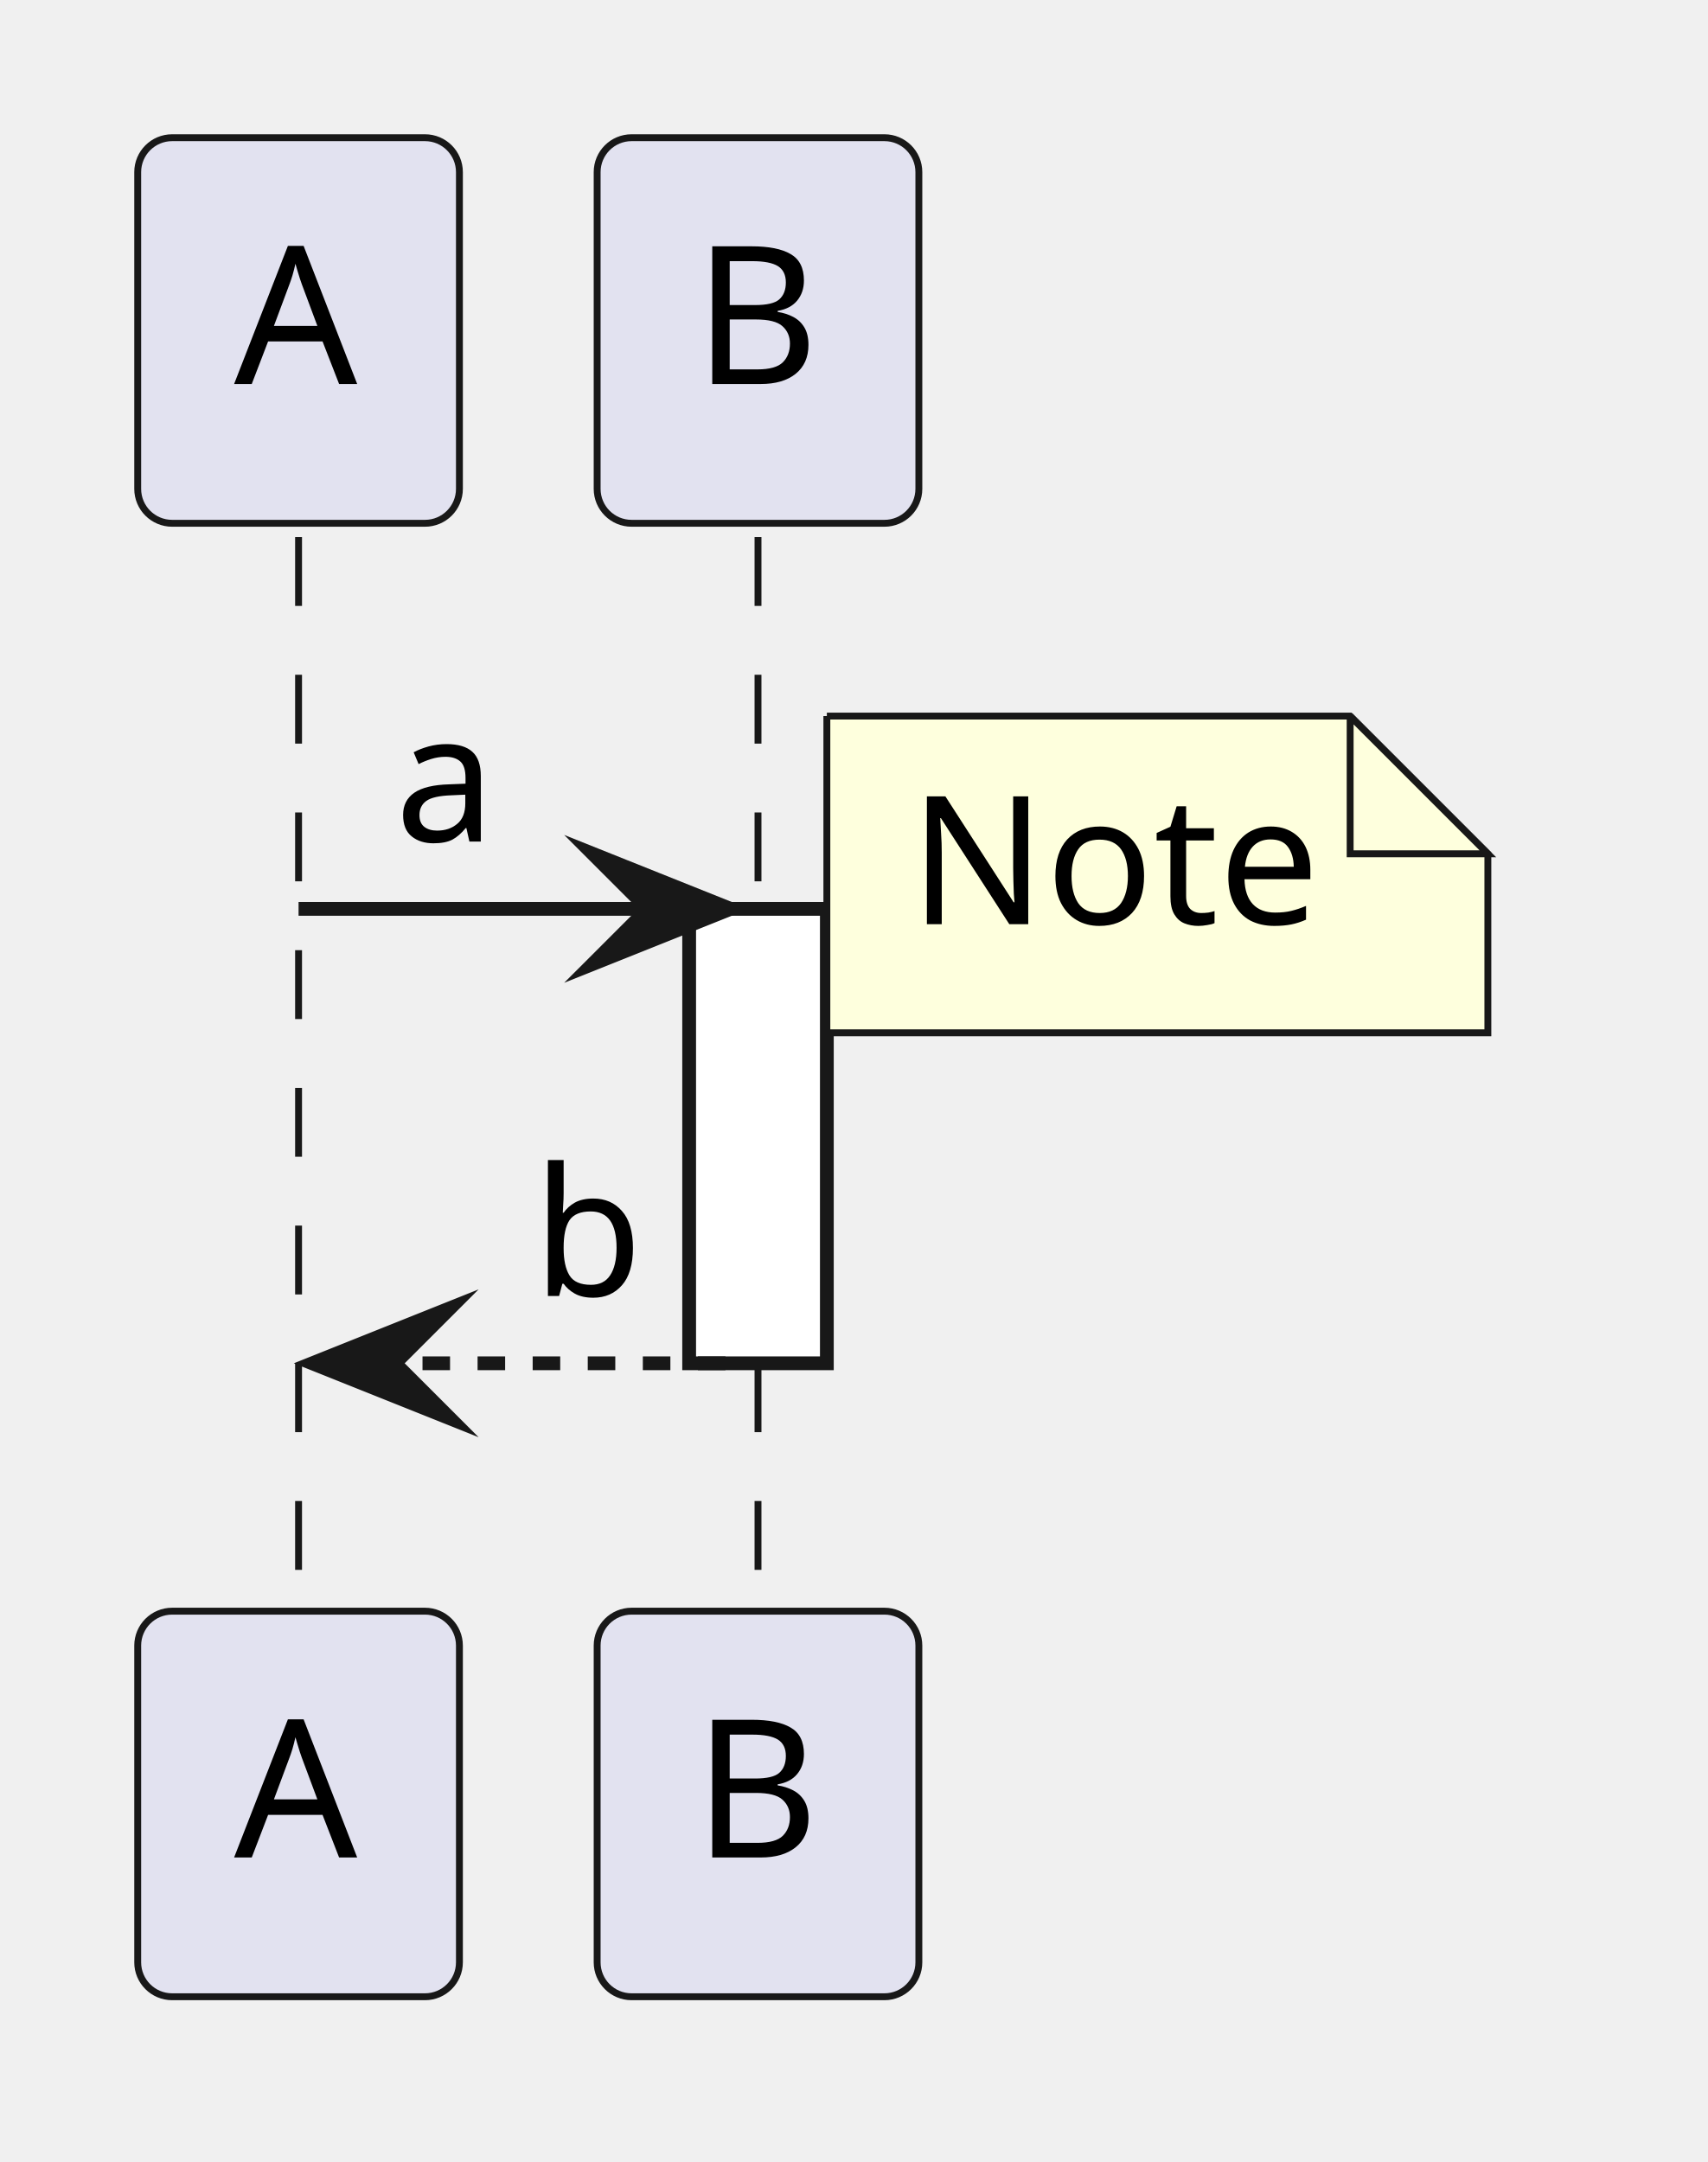
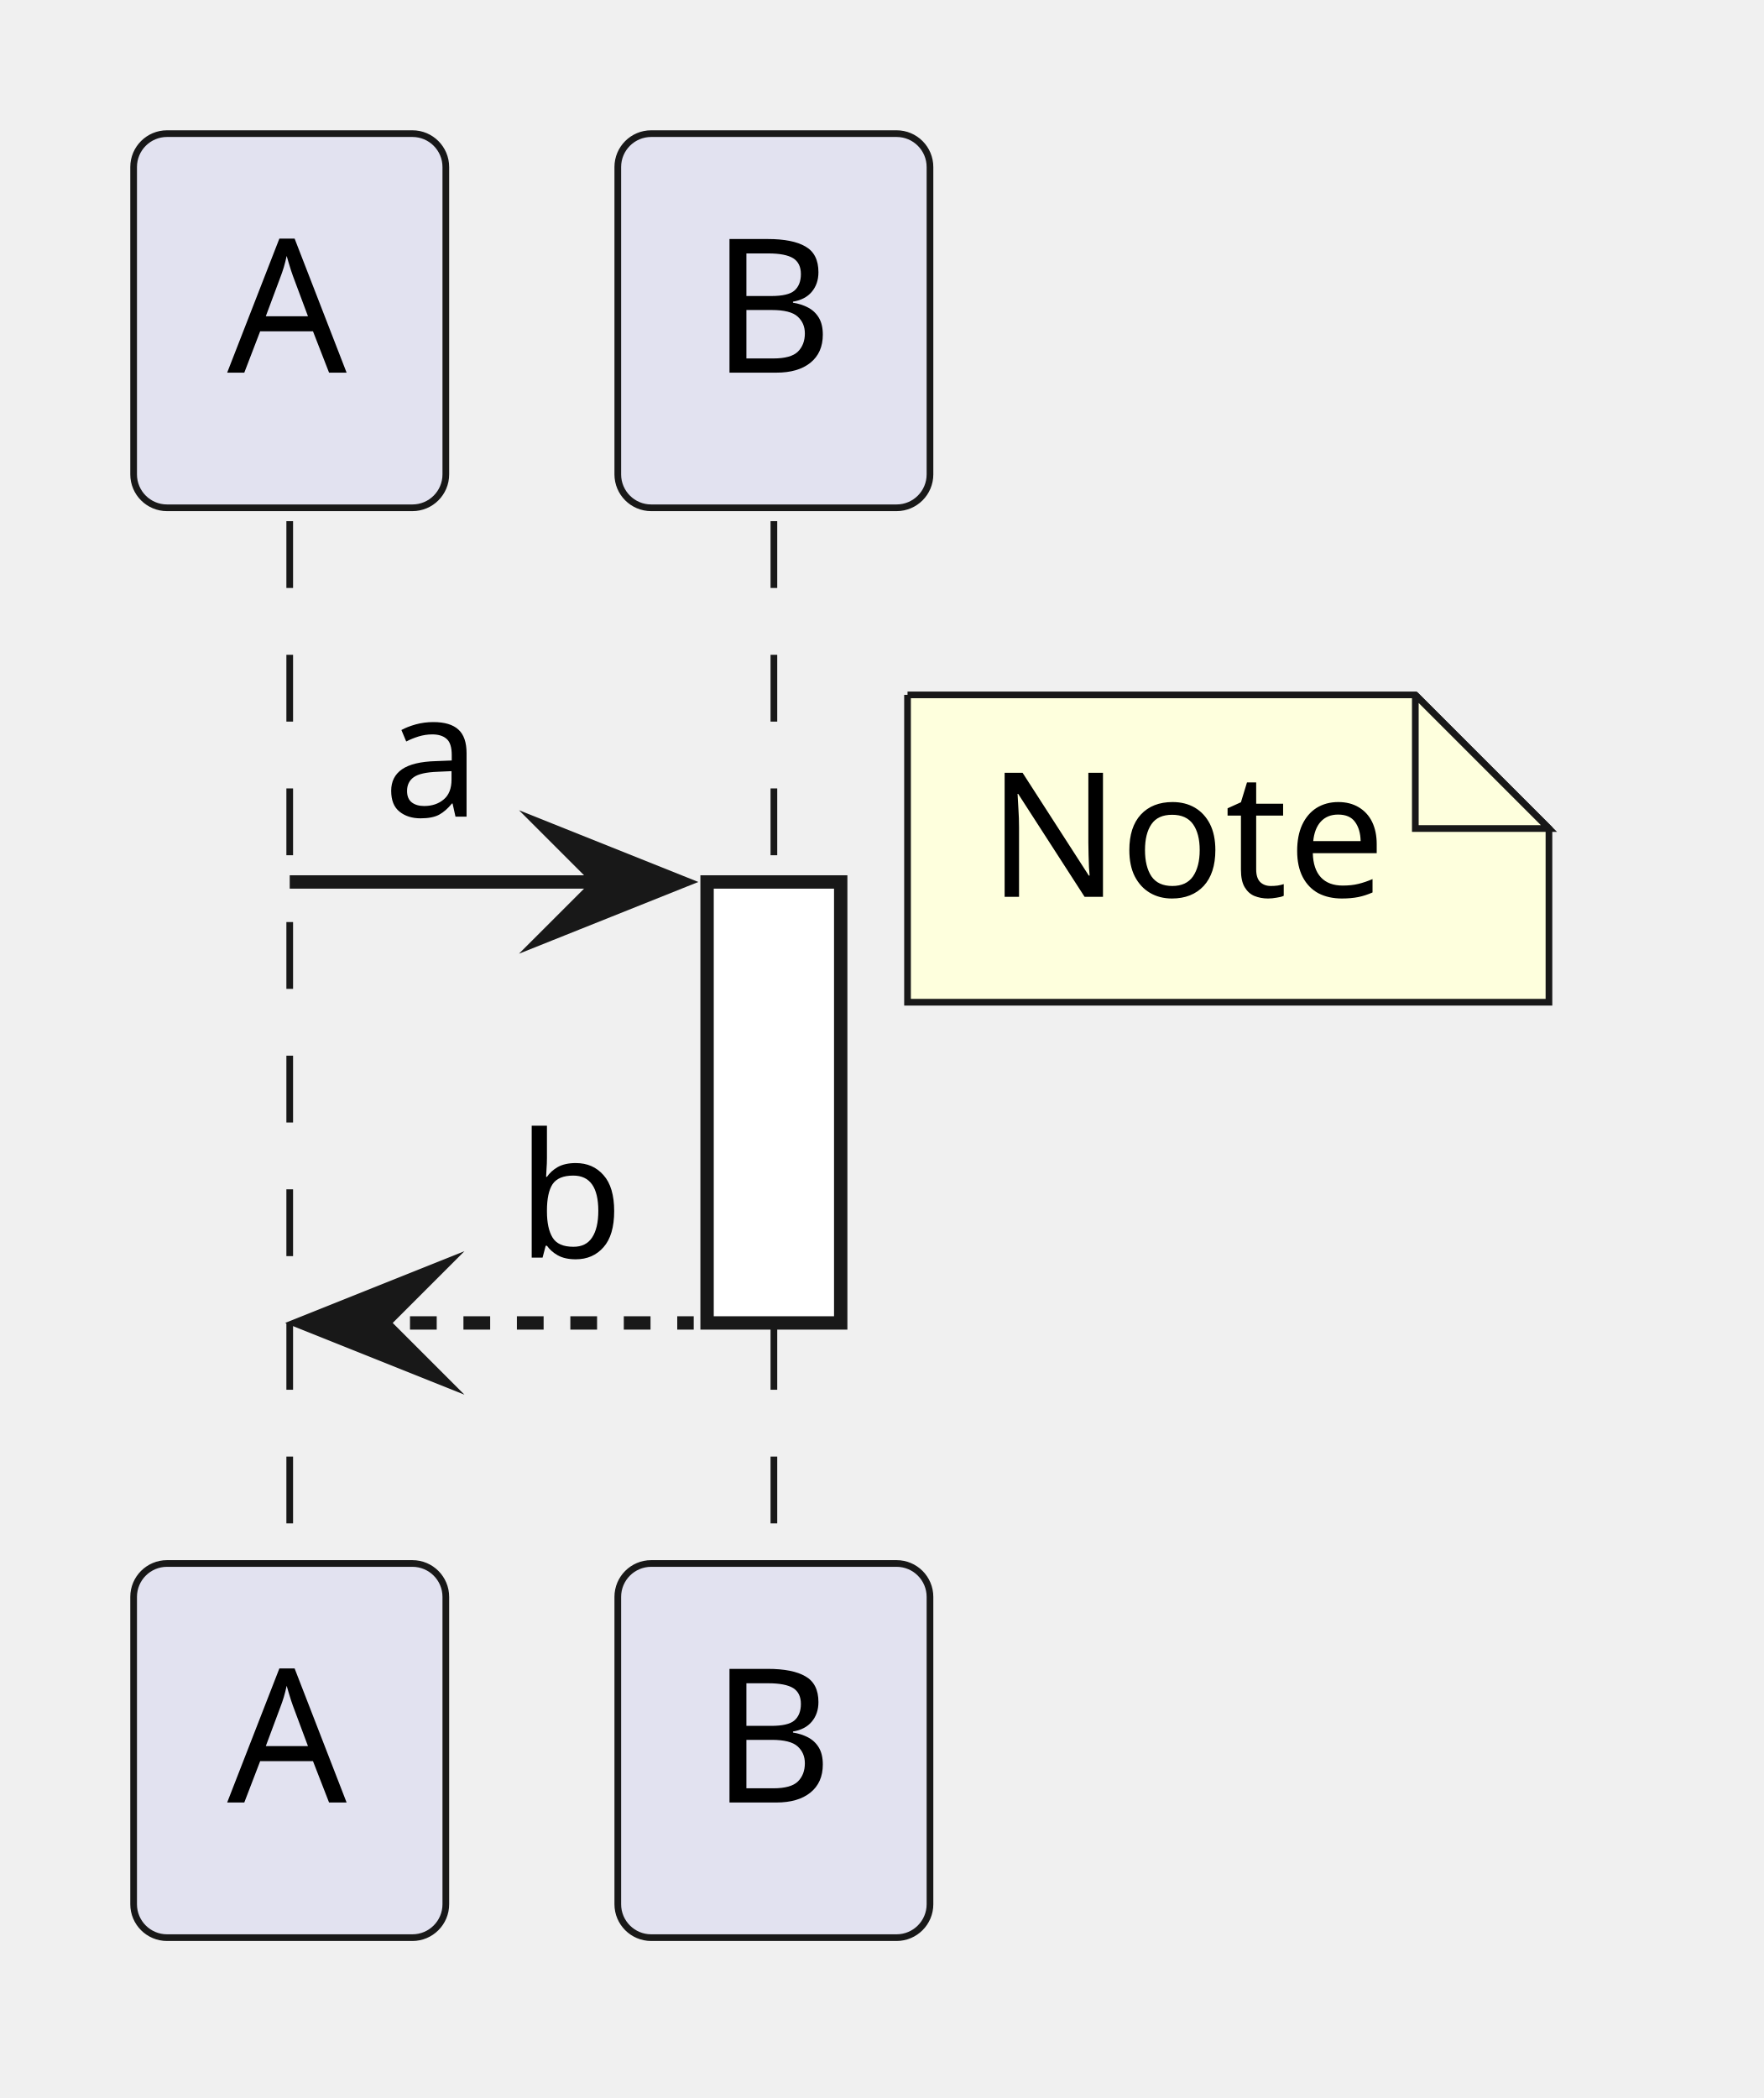
- <svg xmlns="http://www.w3.org/2000/svg" version="1.1" data-diagram-type="SEQUENCE" style="width:124px;height:157px;background:#FFFFFF;" width="124px" height="157px" viewBox="0 0 124 157" zoomAndPan="magnify" preserveAspectRatio="none" contentStyleType="text/css">
+ <svg xmlns="http://www.w3.org/2000/svg" version="1.1" data-diagram-type="SEQUENCE" style="width:132px;height:157px;background:#FFFFFF;" width="132px" height="157px" viewBox="0 0 132 157" zoomAndPan="magnify" preserveAspectRatio="none" contentStyleType="text/css">
  <defs />
  <g font-family="sans-serif" lengthAdjust="spacing">
    <g>
      <rect x="18.181" y="39" width="8" height="78" fill="#000" fill-opacity="0" />
      <line x1="21.681" y1="39" x2="21.681" y2="117" style="stroke:#181818;stroke-width:0.5;stroke-dasharray:5,5;" />
    </g>
    <g>
-       <rect x="51.544" y="39" width="8" height="78" fill="#000" fill-opacity="0" />
-       <line x1="55.044" y1="39" x2="55.044" y2="117" style="stroke:#181818;stroke-width:0.5;stroke-dasharray:5,5;" />
+       <rect x="54.413" y="39" width="8" height="78" fill="#000" fill-opacity="0" />
+       <line x1="57.913" y1="39" x2="57.913" y2="117" style="stroke:#181818;stroke-width:0.5;stroke-dasharray:5,5;" />
    </g>
    <g>
-       <rect x="50.044" y="66" width="10" height="33" fill="#FFF" style="stroke:#181818;stroke-width:1;" />
+       <rect x="52.913" y="66" width="10" height="33" fill="#FFF" style="stroke:#181818;stroke-width:1;" />
    </g>
    <rect x="10" y="10" width="23.362" height="28" fill="#E2E2F0" rx="2.5" ry="2.5" style="stroke:#181818;stroke-width:0.5;" />
    <text x="17" y="27.889" fill="#000" font-size="14">A</text>
-     <rect x="43.363" y="10" width="23.362" height="28" fill="#E2E2F0" rx="2.5" ry="2.5" style="stroke:#181818;stroke-width:0.5;" />
-     <text x="50.363" y="27.889" fill="#000" font-size="14">B</text>
+     <rect x="46.231" y="10" width="23.362" height="28" fill="#E2E2F0" rx="2.5" ry="2.5" style="stroke:#181818;stroke-width:0.5;" />
+     <text x="53.231" y="27.889" fill="#000" font-size="14">B</text>
    <rect x="10" y="117" width="23.362" height="28" fill="#E2E2F0" rx="2.5" ry="2.5" style="stroke:#181818;stroke-width:0.5;" />
    <text x="17" y="134.889" fill="#000" font-size="14">A</text>
-     <rect x="43.363" y="117" width="23.362" height="28" fill="#E2E2F0" rx="2.5" ry="2.5" style="stroke:#181818;stroke-width:0.5;" />
-     <text x="50.363" y="134.889" fill="#000" font-size="14">B</text>
-     <polygon points="43.044,62,53.044,66,43.044,70,47.044,66" fill="#181818" style="stroke:#181818;stroke-width:1;stroke-linejoin:miter;stroke-miterlimit:10;" />
-     <line x1="21.681" y1="66" x2="49.044" y2="66" style="stroke:#181818;stroke-width:1;" />
+     <rect x="46.231" y="117" width="23.362" height="28" fill="#E2E2F0" rx="2.5" ry="2.5" style="stroke:#181818;stroke-width:0.5;" />
+     <text x="53.231" y="134.889" fill="#000" font-size="14">B</text>
+     <polygon points="40.913,62,50.913,66,40.913,70,44.913,66" fill="#181818" style="stroke:#181818;stroke-width:1;stroke-linejoin:miter;stroke-miterlimit:10;" />
+     <line x1="21.681" y1="66" x2="46.913" y2="66" style="stroke:#181818;stroke-width:1;" />
    <text x="28.681" y="61.111" fill="#000" font-size="13">a</text>
-     <path d="M60.044,52 L60.044,75 L108.044,75 L108.044,62 L98.044,52 L60.044,52" fill="#FEFFDD" style="stroke:#181818;stroke-width:0.5;" />
-     <path d="M98.044,52 L98.044,62 L108.044,62 L98.044,52" fill="#FEFFDD" style="stroke:#181818;stroke-width:0.5;" />
-     <text x="66.044" y="67.111" fill="#000" font-size="13" textLength="27.463">Note</text>
+     <path d="M67.913,52 L67.913,75 L115.913,75 L115.913,62 L105.913,52 L67.913,52" fill="#FEFFDD" style="stroke:#181818;stroke-width:0.5;" />
+     <path d="M105.913,52 L105.913,62 L115.913,62 L105.913,52" fill="#FEFFDD" style="stroke:#181818;stroke-width:0.5;" />
+     <text x="73.913" y="67.111" fill="#000" font-size="13" textLength="27.463">Note</text>
    <polygon points="32.681,95,22.681,99,32.681,103,28.681,99" fill="#181818" style="stroke:#181818;stroke-width:1;stroke-linejoin:miter;stroke-miterlimit:10;" />
-     <line x1="26.681" y1="99" x2="54.044" y2="99" style="stroke:#181818;stroke-width:1;stroke-dasharray:2,2;" />
+     <line x1="26.681" y1="99" x2="51.913" y2="99" style="stroke:#181818;stroke-width:1;stroke-dasharray:2,2;" />
    <text x="38.681" y="94.111" fill="#000" font-size="13">b</text>
  </g>
</svg>
